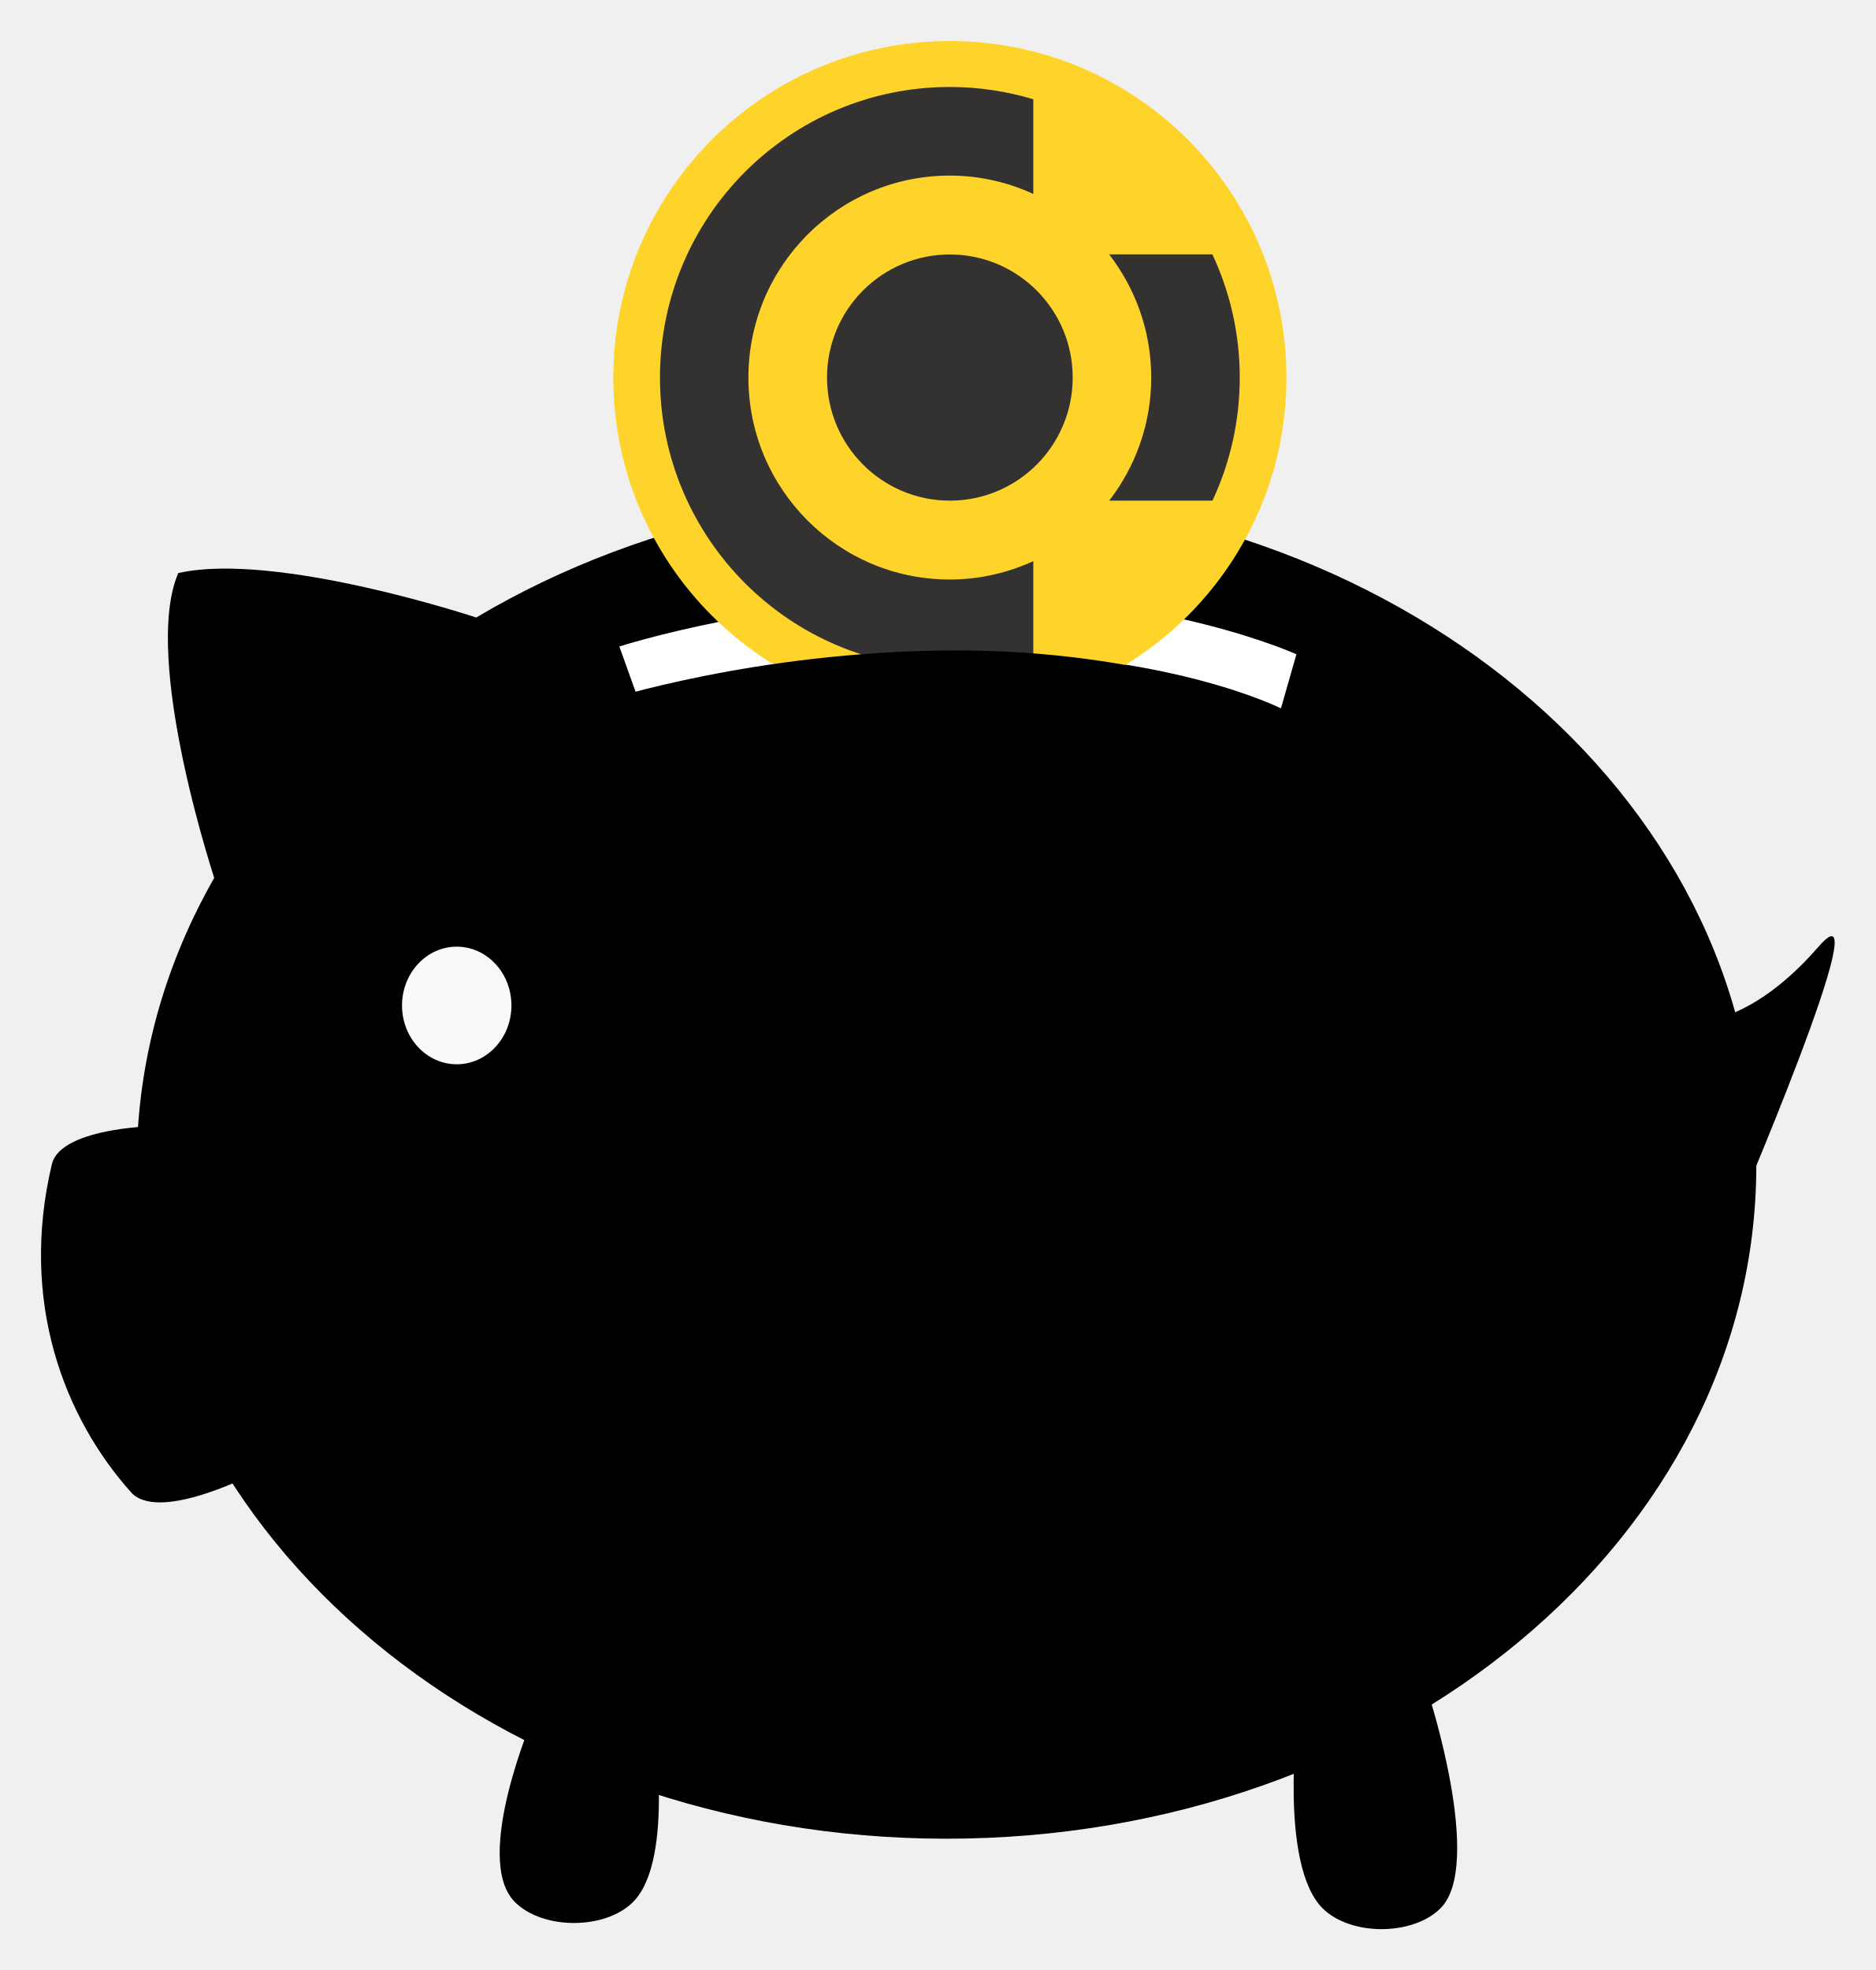
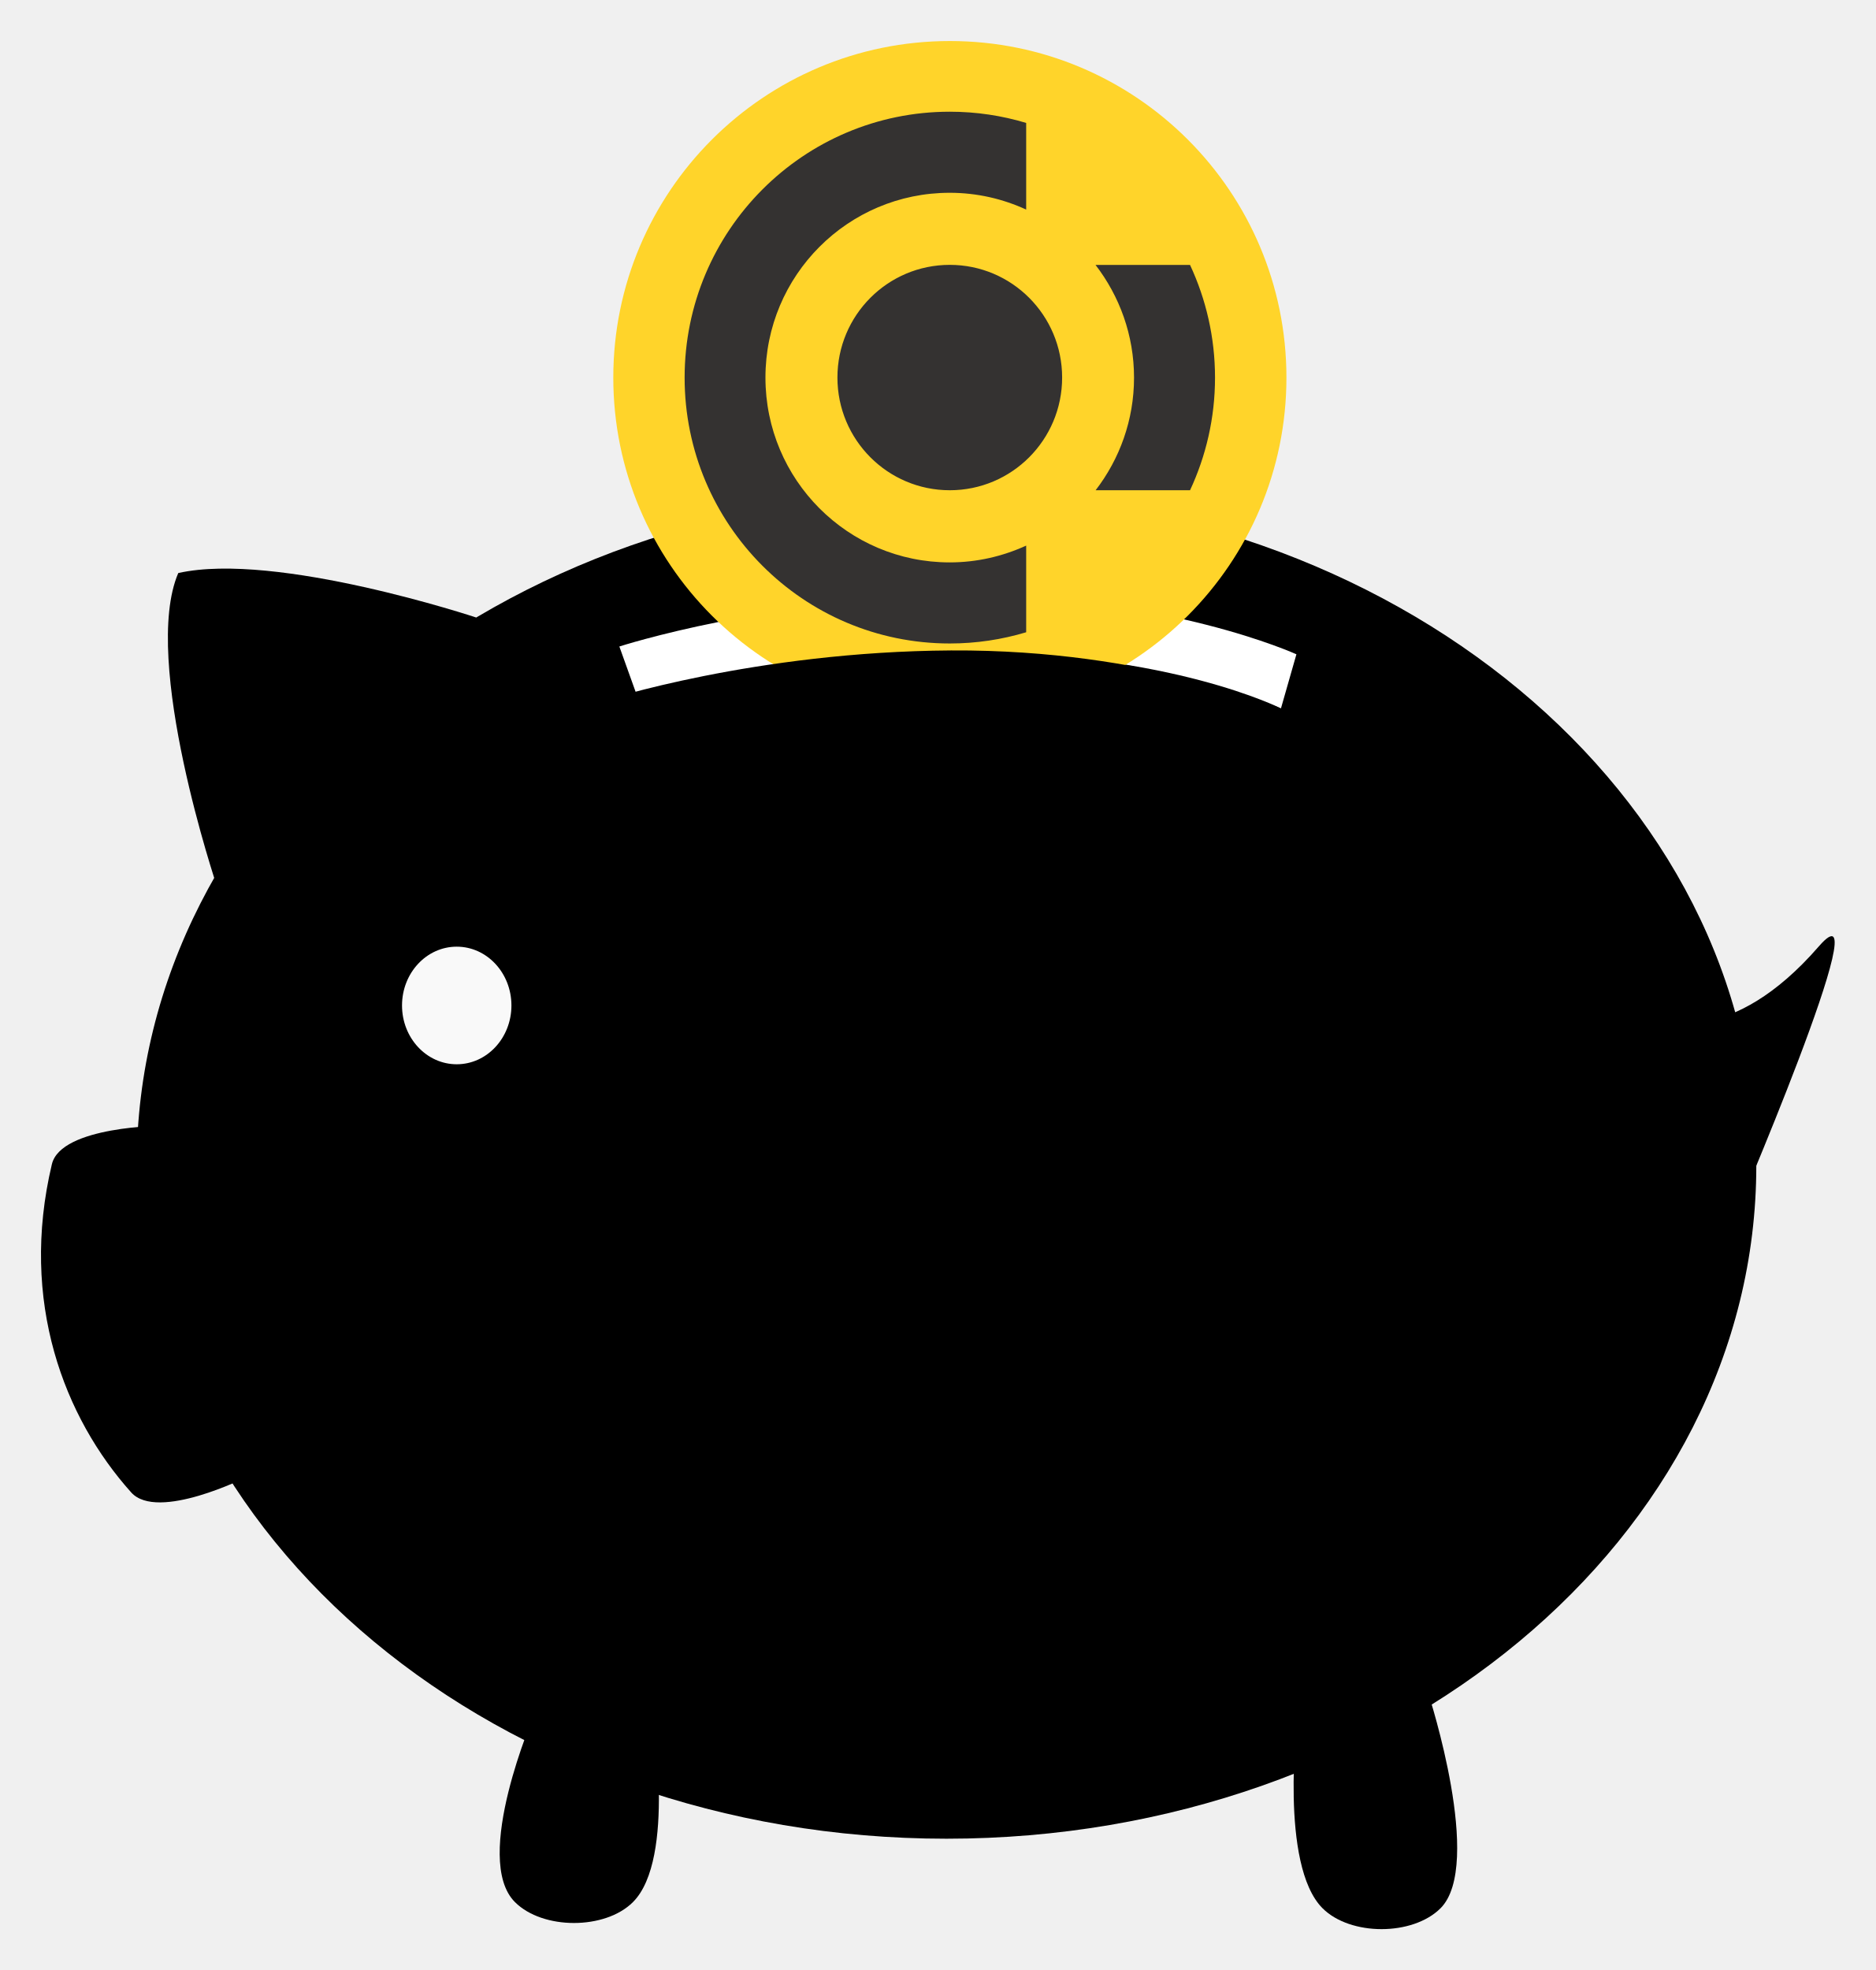
<svg xmlns="http://www.w3.org/2000/svg" width="22.904mm" height="24.054mm" viewBox="0 0 22.904 24.054" version="1.1" id="svg8">
  <defs id="defs2" />
  <g id="layer1" transform="translate(-64.34664,-49.77604)">
    <ellipse id="path3713" cx="75.905" cy="64.008" rx="9.889" ry="8.219" style="stroke-width:0.265" />
    <path style="stroke-width:0.222" d="m 64.98,63.992 c 0.111,-0.468 1.364,-0.472 1.364,-0.472 l 1.016,4.29 c 0,0 -1.09,0.547 -1.411,0.189 -0.817,-0.911 -1.368,-2.329 -0.969,-4.007 z" id="rect3715" />
    <path style="stroke-width:0.254" d="m 70.871,70.71 h 1.441 c 0,0 0.293,1.763 -0.236,2.291 -0.34,0.34 -1.101,0.34 -1.441,0 -0.529,-0.529 0.236,-2.291 0.236,-2.291 z" id="rect3718" />
    <path style="stroke-width:0.254" d="m 80.19,70.76 1.606,-0.283 c 0,0 0.671,2.07 0.142,2.599 -0.34,0.34 -1.101,0.34 -1.441,0 -0.529,-0.529 -0.307,-2.315 -0.307,-2.315 z" id="rect3718-3" />
    <path style="stroke-width:0.265" d="m 84.643,62.23 c 0,0 0.84,0.339 1.914,-0.898 0.79,-0.91 -1.087,3.449 -1.087,3.449 l -0.307,-0.78 z" id="rect3736" />
    <path style="stroke-width:0.265" d="m 66.524,56.773 c 1.196,-0.268 3.638,0.543 3.638,0.543 l -0.52,2.811 -2.646,0.472 c 0,0 -0.931,-2.761 -0.472,-3.827 z" id="rect3755" />
    <path style="fill:#ffffff;stroke-width:0.265" d="m 71.91,57.67 c 0,0 1.844,-0.6 4.24,-0.614 2.444,-0.014 4.028,0.709 4.028,0.709 l -0.189,0.661 c 0,0 -1.348,-0.685 -3.839,-0.685 -2.397,0 -4.028,0.52 -4.028,0.52 z" id="rect3758" />
    <circle style="fill:#ffd42a;stroke-width:0.212" id="path3867" cx="75.946" cy="54.387" r="4.11" />
-     <path style="clip-rule:evenodd;fill:#343231;fill-rule:evenodd;stroke-width:0.035" d="m 79.152,55.889 h -1.26 c 0.32,-0.416 0.513,-0.936 0.513,-1.503 0,-0.567 -0.193,-1.088 -0.514,-1.504 h 1.261 c 0.214,0.457 0.334,0.966 0.334,1.504 0,0.537 -0.12,1.046 -0.333,1.503 z m -3.206,0 c -0.828,0 -1.5,-0.673 -1.5,-1.503 0,-0.83 0.671,-1.503 1.5,-1.503 0.828,0 1.5,0.673 1.5,1.503 0,0.83 -0.671,1.503 -1.5,1.503 z m -2.46,-1.503 c 0,1.362 1.101,2.466 2.459,2.466 0.364,0 0.709,-0.082 1.02,-0.224 v 1.156 c -0.323,0.097 -0.665,0.15 -1.02,0.15 -1.954,0 -3.539,-1.588 -3.539,-3.548 0,-1.96 1.585,-3.548 3.539,-3.548 0.355,0 0.697,0.053 1.02,0.15 v 1.156 c -0.311,-0.143 -0.656,-0.224 -1.02,-0.224 -1.358,0 -2.459,1.104 -2.459,2.466 z" id="path3841" />
+     <path style="clip-rule:evenodd;fill:#343231;fill-rule:evenodd;stroke-width:0.032" d="m 78.879,55.762 h -1.153 c 0.293,-0.381 0.469,-0.857 0.469,-1.375 0,-0.519 -0.177,-0.995 -0.47,-1.376 h 1.154 c 0.195,0.418 0.305,0.884 0.305,1.376 0,0.492 -0.11,0.957 -0.305,1.375 z m -2.934,0 c -0.758,0 -1.372,-0.616 -1.372,-1.376 0,-0.76 0.614,-1.376 1.372,-1.376 0.758,0 1.372,0.616 1.372,1.376 0,0.76 -0.614,1.376 -1.372,1.376 z m -2.251,-1.375 c 0,1.246 1.007,2.256 2.25,2.256 0.334,0 0.649,-0.075 0.934,-0.205 v 1.058 c -0.296,0.089 -0.609,0.137 -0.933,0.137 -1.788,0 -3.238,-1.453 -3.238,-3.246 0,-1.793 1.45,-3.247 3.238,-3.247 0.324,0 0.638,0.048 0.933,0.137 v 1.058 c -0.285,-0.131 -0.6,-0.205 -0.934,-0.205 -1.243,0 -2.25,1.01 -2.25,2.256 z" id="path3841" />
    <path style="fill:#000000;stroke-width:0.265" d="m 71.721,58.332 c 0,0 1.844,-0.6 4.24,-0.614 2.444,-0.014 4.028,0.709 4.028,0.709 l -0.189,0.661 c 0,0 -1.348,-0.425 -3.839,-0.425 -2.397,0 -4.028,0.26 -4.028,0.26 z" id="rect3758-6" />
    <ellipse style="fill:#f9f9f9;stroke-width:0.265" id="path3884" cx="69.924" cy="62.053" rx="0.668" ry="0.718" />
  </g>
</svg>
